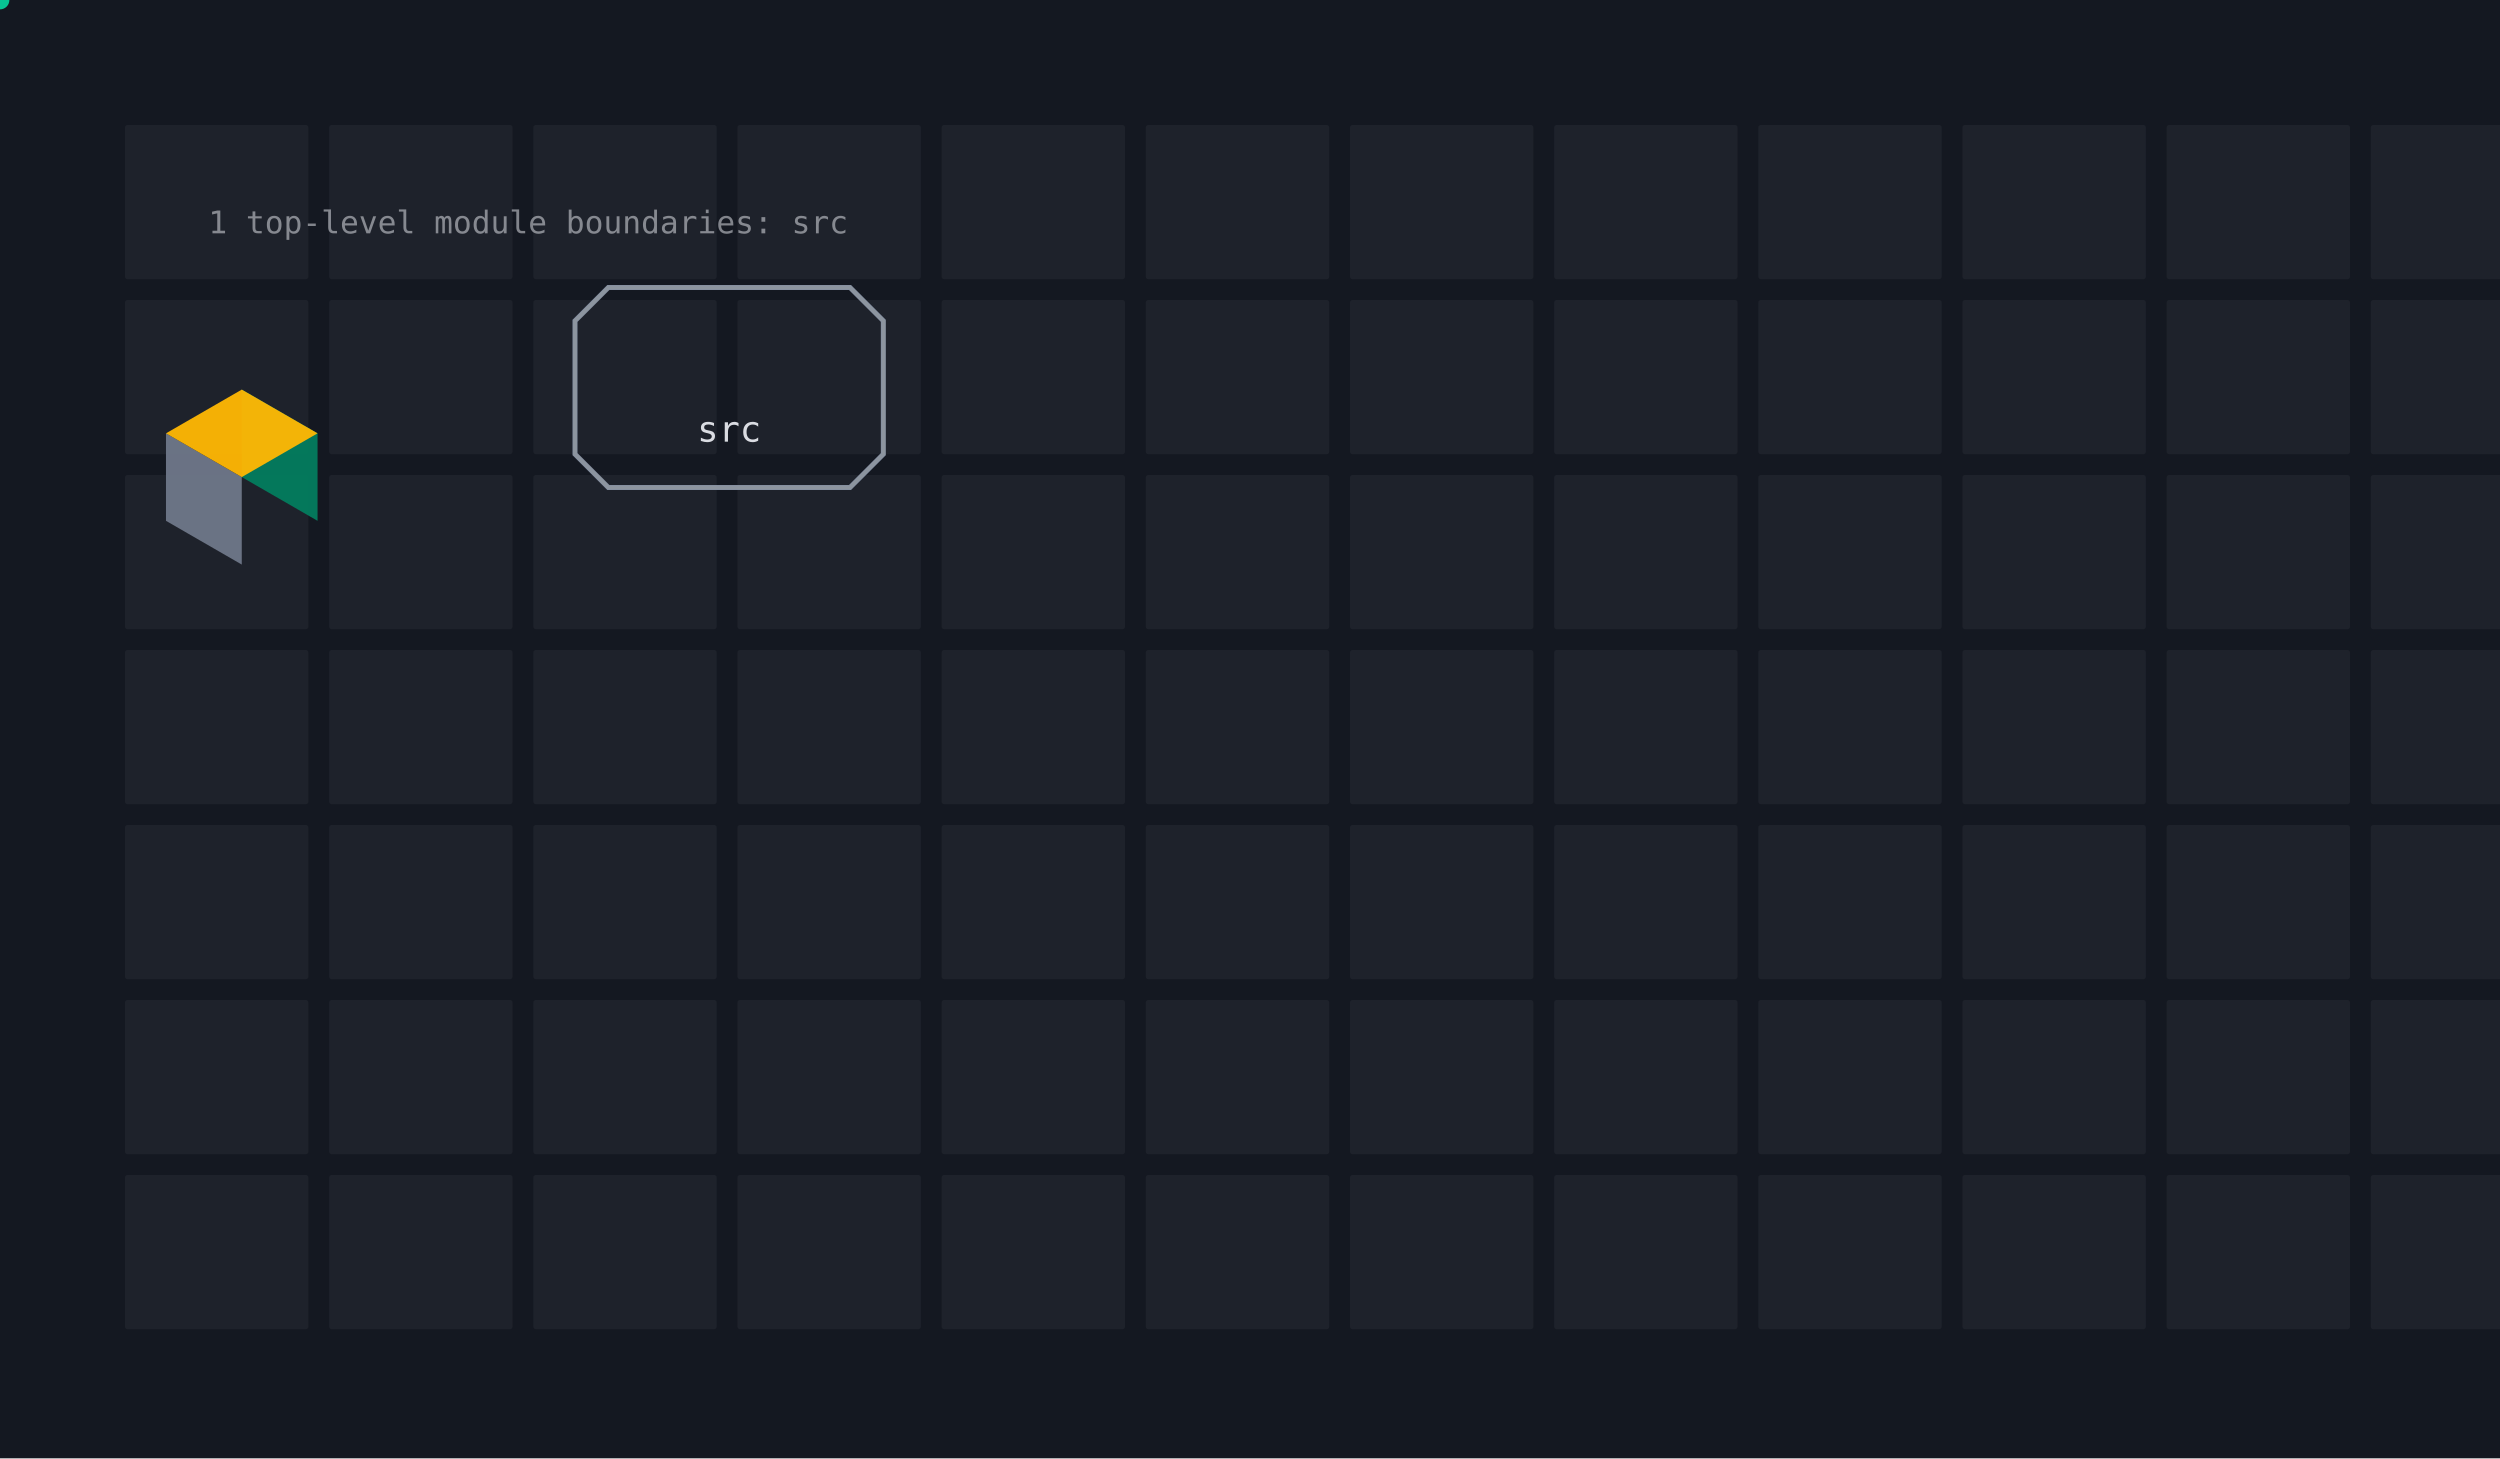
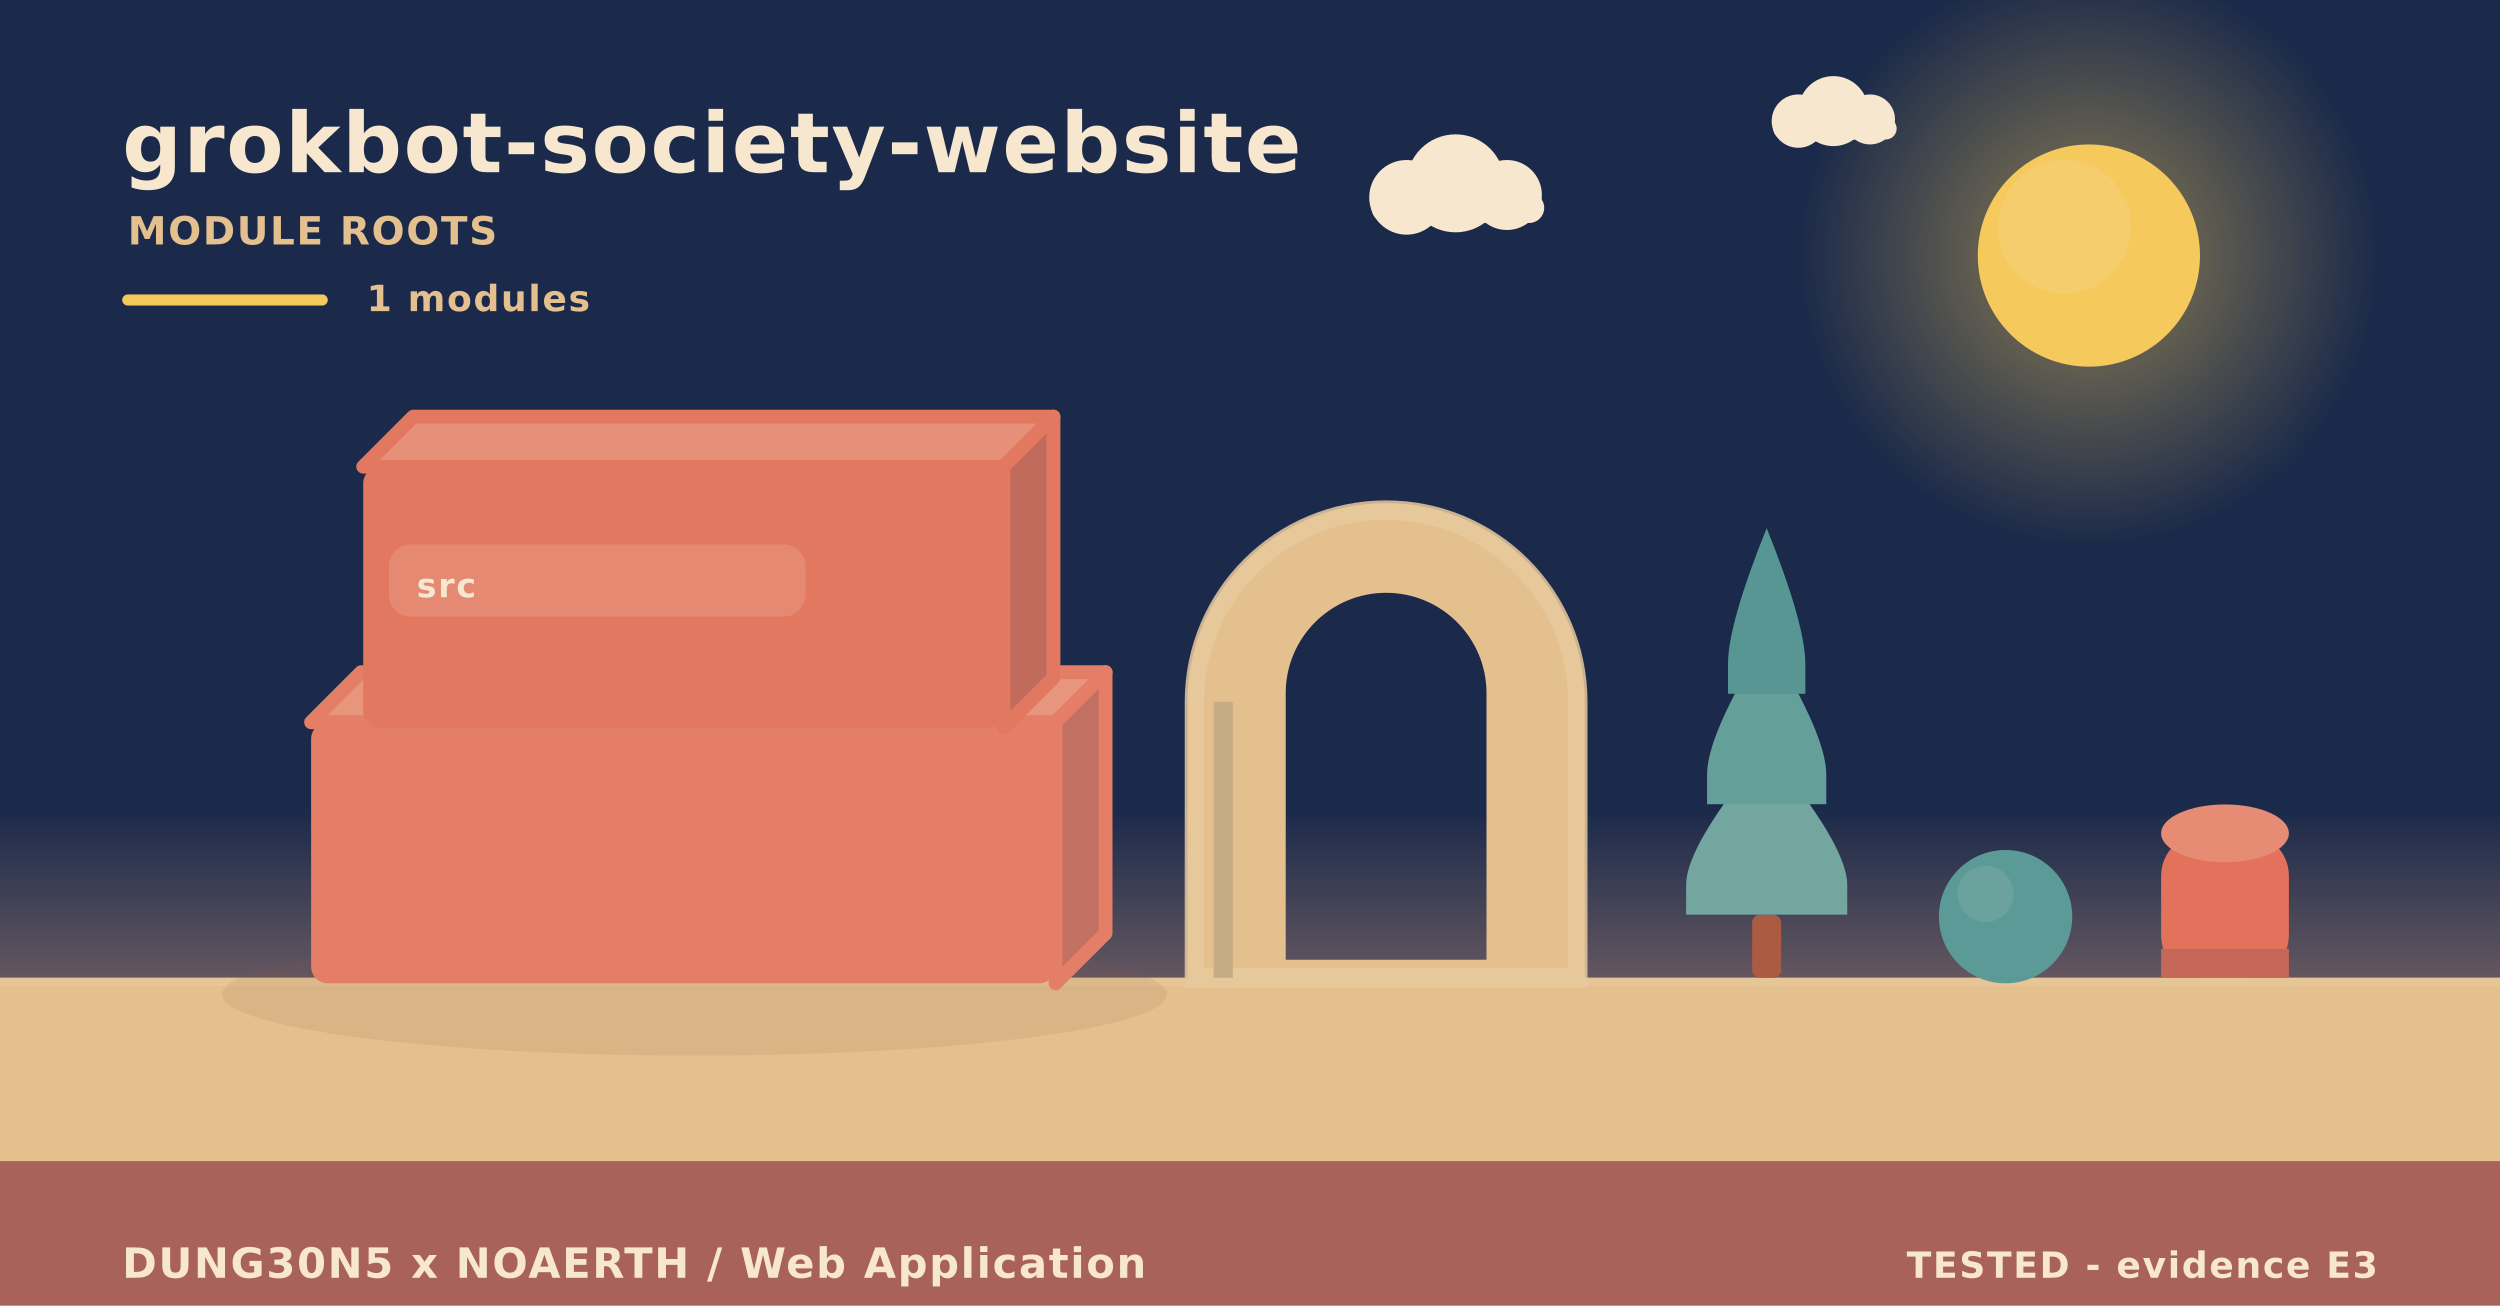
- <svg xmlns="http://www.w3.org/2000/svg" viewBox="0 0 1200 700" width="1200" height="700" role="img" aria-label="grokbot-society-website architecture">
-   <rect width="1200" height="700" fill="#141821" />
-   <defs>
-     <linearGradient id="ga" x1="0" y1="0" x2="1" y2="1">
-       <stop offset="0%" stop-color="#ffb703" />
-       <stop offset="100%" stop-color="#8d99ae" />
-     </linearGradient>
-   </defs>
-   <rect x="60.00" y="60.00" width="88.00" height="74.00" rx="1.20" fill="#eef1f6" opacity="0.05" />
-   <rect x="158.00" y="60.00" width="88.00" height="74.00" rx="1.20" fill="#eef1f6" opacity="0.05" />
-   <rect x="256.00" y="60.00" width="88.00" height="74.00" rx="1.20" fill="#eef1f6" opacity="0.05" />
-   <rect x="354.00" y="60.00" width="88.00" height="74.00" rx="1.20" fill="#eef1f6" opacity="0.05" />
-   <rect x="452.00" y="60.00" width="88.00" height="74.00" rx="1.20" fill="#eef1f6" opacity="0.05" />
-   <rect x="550.00" y="60.00" width="88.00" height="74.00" rx="1.20" fill="#eef1f6" opacity="0.05" />
-   <rect x="648.00" y="60.00" width="88.00" height="74.00" rx="1.20" fill="#eef1f6" opacity="0.05" />
-   <rect x="746.00" y="60.00" width="88.00" height="74.00" rx="1.20" fill="#eef1f6" opacity="0.05" />
-   <rect x="844.00" y="60.00" width="88.00" height="74.00" rx="1.20" fill="#eef1f6" opacity="0.05" />
-   <rect x="942.00" y="60.00" width="88.00" height="74.00" rx="1.20" fill="#eef1f6" opacity="0.05" />
-   <rect x="1040.00" y="60.00" width="88.00" height="74.00" rx="1.20" fill="#eef1f6" opacity="0.05" />
-   <rect x="1138.00" y="60.00" width="88.00" height="74.00" rx="1.20" fill="#eef1f6" opacity="0.05" />
-   <rect x="60.00" y="144.00" width="88.00" height="74.00" rx="1.20" fill="#eef1f6" opacity="0.05" />
-   <rect x="158.00" y="144.00" width="88.00" height="74.00" rx="1.20" fill="#eef1f6" opacity="0.05" />
-   <rect x="256.00" y="144.00" width="88.00" height="74.00" rx="1.20" fill="#eef1f6" opacity="0.05" />
-   <rect x="354.00" y="144.00" width="88.00" height="74.00" rx="1.20" fill="#eef1f6" opacity="0.05" />
-   <rect x="452.00" y="144.00" width="88.00" height="74.00" rx="1.20" fill="#eef1f6" opacity="0.05" />
-   <rect x="550.00" y="144.00" width="88.00" height="74.00" rx="1.20" fill="#eef1f6" opacity="0.05" />
-   <rect x="648.00" y="144.00" width="88.00" height="74.00" rx="1.20" fill="#eef1f6" opacity="0.05" />
-   <rect x="746.00" y="144.00" width="88.00" height="74.00" rx="1.20" fill="#eef1f6" opacity="0.05" />
-   <rect x="844.00" y="144.00" width="88.00" height="74.00" rx="1.20" fill="#eef1f6" opacity="0.05" />
-   <rect x="942.00" y="144.00" width="88.00" height="74.00" rx="1.20" fill="#eef1f6" opacity="0.05" />
-   <rect x="1040.00" y="144.00" width="88.00" height="74.00" rx="1.20" fill="#eef1f6" opacity="0.05" />
-   <rect x="1138.00" y="144.00" width="88.00" height="74.00" rx="1.20" fill="#eef1f6" opacity="0.05" />
-   <rect x="60.00" y="228.00" width="88.00" height="74.00" rx="1.20" fill="#eef1f6" opacity="0.05" />
-   <rect x="158.00" y="228.00" width="88.00" height="74.00" rx="1.20" fill="#eef1f6" opacity="0.05" />
-   <rect x="256.00" y="228.00" width="88.00" height="74.00" rx="1.20" fill="#eef1f6" opacity="0.05" />
-   <rect x="354.00" y="228.00" width="88.00" height="74.00" rx="1.20" fill="#eef1f6" opacity="0.05" />
-   <rect x="452.00" y="228.00" width="88.00" height="74.00" rx="1.20" fill="#eef1f6" opacity="0.05" />
-   <rect x="550.00" y="228.00" width="88.00" height="74.00" rx="1.20" fill="#eef1f6" opacity="0.05" />
-   <rect x="648.00" y="228.00" width="88.00" height="74.00" rx="1.20" fill="#eef1f6" opacity="0.05" />
-   <rect x="746.00" y="228.00" width="88.00" height="74.00" rx="1.20" fill="#eef1f6" opacity="0.05" />
-   <rect x="844.00" y="228.00" width="88.00" height="74.00" rx="1.20" fill="#eef1f6" opacity="0.05" />
-   <rect x="942.00" y="228.00" width="88.00" height="74.00" rx="1.20" fill="#eef1f6" opacity="0.05" />
-   <rect x="1040.00" y="228.00" width="88.00" height="74.00" rx="1.20" fill="#eef1f6" opacity="0.05" />
-   <rect x="1138.00" y="228.00" width="88.00" height="74.00" rx="1.20" fill="#eef1f6" opacity="0.05" />
-   <rect x="60.00" y="312.00" width="88.00" height="74.00" rx="1.20" fill="#eef1f6" opacity="0.05" />
-   <rect x="158.00" y="312.00" width="88.00" height="74.00" rx="1.20" fill="#eef1f6" opacity="0.05" />
-   <rect x="256.00" y="312.00" width="88.00" height="74.00" rx="1.20" fill="#eef1f6" opacity="0.05" />
-   <rect x="354.00" y="312.00" width="88.00" height="74.00" rx="1.20" fill="#eef1f6" opacity="0.05" />
-   <rect x="452.00" y="312.00" width="88.00" height="74.00" rx="1.20" fill="#eef1f6" opacity="0.05" />
-   <rect x="550.00" y="312.00" width="88.00" height="74.00" rx="1.20" fill="#eef1f6" opacity="0.05" />
-   <rect x="648.00" y="312.00" width="88.00" height="74.00" rx="1.20" fill="#eef1f6" opacity="0.05" />
-   <rect x="746.00" y="312.00" width="88.00" height="74.00" rx="1.20" fill="#eef1f6" opacity="0.05" />
-   <rect x="844.00" y="312.00" width="88.00" height="74.00" rx="1.20" fill="#eef1f6" opacity="0.05" />
-   <rect x="942.00" y="312.00" width="88.00" height="74.00" rx="1.20" fill="#eef1f6" opacity="0.05" />
-   <rect x="1040.00" y="312.00" width="88.00" height="74.00" rx="1.20" fill="#eef1f6" opacity="0.05" />
-   <rect x="1138.00" y="312.00" width="88.00" height="74.00" rx="1.20" fill="#eef1f6" opacity="0.05" />
-   <rect x="60.00" y="396.00" width="88.00" height="74.00" rx="1.20" fill="#eef1f6" opacity="0.05" />
-   <rect x="158.00" y="396.00" width="88.00" height="74.00" rx="1.20" fill="#eef1f6" opacity="0.05" />
-   <rect x="256.00" y="396.00" width="88.00" height="74.00" rx="1.20" fill="#eef1f6" opacity="0.05" />
-   <rect x="354.00" y="396.00" width="88.00" height="74.00" rx="1.20" fill="#eef1f6" opacity="0.05" />
-   <rect x="452.00" y="396.00" width="88.00" height="74.00" rx="1.20" fill="#eef1f6" opacity="0.05" />
-   <rect x="550.00" y="396.00" width="88.00" height="74.00" rx="1.20" fill="#eef1f6" opacity="0.05" />
-   <rect x="648.00" y="396.00" width="88.00" height="74.00" rx="1.20" fill="#eef1f6" opacity="0.05" />
-   <rect x="746.00" y="396.00" width="88.00" height="74.00" rx="1.20" fill="#eef1f6" opacity="0.05" />
-   <rect x="844.00" y="396.00" width="88.00" height="74.00" rx="1.20" fill="#eef1f6" opacity="0.05" />
-   <rect x="942.00" y="396.00" width="88.00" height="74.00" rx="1.20" fill="#eef1f6" opacity="0.05" />
-   <rect x="1040.00" y="396.00" width="88.00" height="74.00" rx="1.20" fill="#eef1f6" opacity="0.05" />
-   <rect x="1138.00" y="396.00" width="88.00" height="74.00" rx="1.20" fill="#eef1f6" opacity="0.05" />
-   <rect x="60.00" y="480.00" width="88.00" height="74.00" rx="1.20" fill="#eef1f6" opacity="0.05" />
-   <rect x="158.00" y="480.00" width="88.00" height="74.00" rx="1.20" fill="#eef1f6" opacity="0.05" />
-   <rect x="256.00" y="480.00" width="88.00" height="74.00" rx="1.20" fill="#eef1f6" opacity="0.05" />
-   <rect x="354.00" y="480.00" width="88.00" height="74.00" rx="1.20" fill="#eef1f6" opacity="0.05" />
-   <rect x="452.00" y="480.00" width="88.00" height="74.00" rx="1.20" fill="#eef1f6" opacity="0.05" />
-   <rect x="550.00" y="480.00" width="88.00" height="74.00" rx="1.20" fill="#eef1f6" opacity="0.05" />
-   <rect x="648.00" y="480.00" width="88.00" height="74.00" rx="1.20" fill="#eef1f6" opacity="0.05" />
-   <rect x="746.00" y="480.00" width="88.00" height="74.00" rx="1.20" fill="#eef1f6" opacity="0.05" />
-   <rect x="844.00" y="480.00" width="88.00" height="74.00" rx="1.20" fill="#eef1f6" opacity="0.05" />
-   <rect x="942.00" y="480.00" width="88.00" height="74.00" rx="1.20" fill="#eef1f6" opacity="0.05" />
-   <rect x="1040.00" y="480.00" width="88.00" height="74.00" rx="1.20" fill="#eef1f6" opacity="0.05" />
-   <rect x="1138.00" y="480.00" width="88.00" height="74.00" rx="1.20" fill="#eef1f6" opacity="0.05" />
-   <rect x="60.00" y="564.00" width="88.00" height="74.00" rx="1.20" fill="#eef1f6" opacity="0.05" />
-   <rect x="158.00" y="564.00" width="88.00" height="74.00" rx="1.20" fill="#eef1f6" opacity="0.05" />
-   <rect x="256.00" y="564.00" width="88.00" height="74.00" rx="1.20" fill="#eef1f6" opacity="0.05" />
-   <rect x="354.00" y="564.00" width="88.00" height="74.00" rx="1.20" fill="#eef1f6" opacity="0.05" />
-   <rect x="452.00" y="564.00" width="88.00" height="74.00" rx="1.20" fill="#eef1f6" opacity="0.05" />
-   <rect x="550.00" y="564.00" width="88.00" height="74.00" rx="1.20" fill="#eef1f6" opacity="0.05" />
-   <rect x="648.00" y="564.00" width="88.00" height="74.00" rx="1.20" fill="#eef1f6" opacity="0.05" />
-   <rect x="746.00" y="564.00" width="88.00" height="74.00" rx="1.20" fill="#eef1f6" opacity="0.05" />
-   <rect x="844.00" y="564.00" width="88.00" height="74.00" rx="1.20" fill="#eef1f6" opacity="0.05" />
-   <rect x="942.00" y="564.00" width="88.00" height="74.00" rx="1.20" fill="#eef1f6" opacity="0.05" />
-   <rect x="1040.00" y="564.00" width="88.00" height="74.00" rx="1.20" fill="#eef1f6" opacity="0.05" />
-   <rect x="1138.00" y="564.00" width="88.00" height="74.00" rx="1.20" fill="#eef1f6" opacity="0.05" />
-   <path d="M292.00,138.00 H408.00 L424.00,154.00 V218.00 L408.00,234.00 H292.00 L276.00,218.00 V154.00 Z" fill="none" stroke="rgba(255,183,3,0.550)" stroke-width="1.80" opacity="0.90" />
-   <polygon points="116.05,229.00 152.42,250.00 152.42,208.00 116.05,187.00" fill="#037c5d" opacity="0.95" />
-   <polygon points="79.67,250.00 116.05,271.00 116.05,229.00 79.67,208.00" fill="#6e7788" opacity="0.95" />
-   <polygon points="116.05,187.00 152.42,208.00 116.05,229.00 79.67,208.00" fill="#ffb703" opacity="0.95" />
-   <text x="350" y="212" font-family="ui-monospace,Menlo,monospace" font-size="17" fill="rgba(238,241,246,0.900)" text-anchor="middle">src</text>
+ <svg xmlns="http://www.w3.org/2000/svg" width="900" height="470" viewBox="0 0 900 470" role="img" aria-label="grokbot-society-website - how it is built">
+   <linearGradient id="skya" x1="0" y1="0" x2="0" y2="1">
+     <stop offset="0" stop-color="#1b2a4a" />
+     <stop offset="0.62" stop-color="#1b2a4a" />
+     <stop offset="1" stop-color="#f3ad8a" />
+   </linearGradient>
+   <rect width="900" height="470" fill="url(#skya)" />
+   <radialGradient id="suna">
+     <stop offset="0.35" stop-color="#f5c95c" stop-opacity="0.34" />
+     <stop offset="1" stop-color="#f5c95c" stop-opacity="0" />
+   </radialGradient>
+   <circle cx="752" cy="92" r="104" fill="url(#suna)" />
+   <circle cx="752" cy="92" r="40" fill="#f5c95c" />
+   <circle cx="743.2" cy="81.6" r="24" fill="#f5d27e" opacity="0.5" />
  <g>
-     <path d="M292.00,138.00 H408.00 L424.00,154.00 V218.00 L408.00,234.00 H292.00 L276.00,218.00 V154.00 Z" fill="none" stroke="#8d99ae" stroke-width="2.40" opacity="0.90" />
-     <animate attributeName="opacity" values="0.25;1.0;0.25" dur="21.9s" begin="0.0s" repeatCount="indefinite" />
+     <circle cx="524" cy="66" r="17.64" fill="#f6e7ce" />
+     <circle cx="506.36" cy="71.04" r="13.44" fill="#f6e7ce" />
+     <circle cx="542.48" cy="70.2" r="12.6" fill="#f6e7ce" />
+     <rect x="493.76" y="69.36" width="62.16" height="10.92" rx="5.46" fill="#f6e7ce" />
+     <animateTransform attributeName="transform" type="translate" values="0 0;24 0;0 0" dur="36s" begin="0s" repeatCount="indefinite" />
  </g>
-   <g opacity="0.9">
-     <circle cx="0.00" cy="0.00" r="4.50" fill="#06d6a0" opacity="1.00" />
-     <animateTransform attributeName="transform" type="translate" values="350.00,184.00 350.00,184.00" dur="7.3s" begin="0.0s" repeatCount="indefinite" />
-     <animateTransform attributeName="transform" type="translate" values="350.00,184.00 350.00,184.00" dur="7.3s" begin="3.65s" repeatCount="indefinite" />
+   <g>
+     <circle cx="660" cy="40" r="12.6" fill="#f6e7ce" />
+     <circle cx="647.4" cy="43.6" r="9.6" fill="#f6e7ce" />
+     <circle cx="673.2" cy="43" r="9" fill="#f6e7ce" />
+     <rect x="638.4" y="42.4" width="44.4" height="7.8" rx="3.9" fill="#f6e7ce" />
+     <animateTransform attributeName="transform" type="translate" values="0 0;-18 0;0 0" dur="46s" begin="3s" repeatCount="indefinite" />
  </g>
-   <text x="100" y="112" font-family="ui-monospace,Menlo,monospace" font-size="15" fill="rgba(238,241,246,0.500)">1 top-level module boundaries: src</text>
+   <rect x="0" y="352" width="900" height="118" fill="#e3c08d" />
+   <rect x="0" y="352" width="900" height="3" fill="#e6c596" />
+   <text x="44" y="62" font-family="Verdana,DejaVu Sans,sans-serif" font-size="30" font-weight="700" letter-spacing="0.6" fill="#f6e7ce" text-anchor="start">grokbot-society-website</text>
+   <text x="46" y="88" font-family="Verdana,DejaVu Sans,sans-serif" font-size="14" font-weight="700" letter-spacing="0.6" fill="#e3c08d" text-anchor="start">MODULE ROOTS</text>
+   <rect x="44" y="106" width="74" height="4" rx="2" fill="#f5c95c" />
+   <text x="132" y="112" font-family="Verdana,DejaVu Sans,sans-serif" font-size="13" font-weight="700" letter-spacing="0.6" fill="#e3c08d" text-anchor="start">1 modules</text>
+   <ellipse cx="250" cy="358" rx="170" ry="22" fill="rgba(138,90,68,0.11)" />
+   <path d="M112,260 L380,260 L398,242 L130,242 Z" fill="#e8957d" stroke="#e47e66" stroke-width="5" stroke-linejoin="round" />
+   <path d="M380,260 L398,242 L398,336 L380,354 Z" fill="#c27061" stroke="#e47e66" stroke-width="5" stroke-linejoin="round" />
+   <rect x="112" y="260" width="268" height="94" rx="6" fill="#e47e66" />
+   <path d="M130.76,168 L361.24,168 L379.24,150 L148.76,150 Z" fill="#e79079" stroke="#e37861" stroke-width="5" stroke-linejoin="round" />
+   <path d="M361.24,168 L379.24,150 L379.24,244 L361.24,262 Z" fill="#c16b5d" stroke="#e37861" stroke-width="5" stroke-linejoin="round" />
+   <rect x="130.76" y="168" width="230.48" height="94" rx="6" fill="#e37861" />
+   <rect x="140" y="196" width="150" height="26" rx="8" fill="rgba(246,231,206,0.16)" opacity="0.94" />
+   <g>
+     <text x="150" y="215" font-family="Verdana,DejaVu Sans,sans-serif" font-size="12" font-weight="700" letter-spacing="0.6" fill="#f6e7ce" text-anchor="start">src</text>
+     <animateTransform attributeName="transform" type="translate" values="0 10;0 0" dur="0.7s" begin="0.3s" fill="freeze" />
+   </g>
+   <path d="M430,352 L430,252.64 A69,69 0 0 1 568,252.64 L568,352 Z M460.36,348 L460.36,249.55 A38.64,38.64 0 0 1 537.64,249.55 L537.64,348 Z" fill="#e3c08d" fill-rule="evenodd" stroke="#e3c08d" stroke-width="5" stroke-linejoin="round" />
+   <path d="M430,352 L430,252.64 A69,69 0 0 1 568,252.64 L568,352 Z" fill="none" stroke="#e8c99d" stroke-width="7" stroke-linecap="round" opacity="0.85" />
+   <rect x="436.9" y="252.64" width="6.9" height="99.36" fill="#c7ab84" />
+   <rect x="630.78" y="329.28" width="10.44" height="22.72" rx="2.9" fill="#ac5b43" />
+   <path d="M636,269.64 Q607,304.23 607,318.54 Q607,329.28 607,329.28 L665,329.28 Q665,329.28 665,318.54 Q665,304.23 636,269.64 Z" fill="#74a6a0" />
+   <path d="M636,229.88 Q614.54,264.47 614.54,278.78 Q614.54,289.52 614.54,289.52 L657.46,289.52 Q657.46,289.52 657.46,278.78 Q657.46,264.47 636,229.88 Z" fill="#649f9a" />
+   <path d="M636,190.12 Q622.08,224.71 622.08,239.02 Q622.08,249.76 622.08,249.76 L649.92,249.76 Q649.92,249.76 649.92,239.02 Q649.92,224.71 636,190.12 Z" fill="#589694" />
+   <circle cx="722" cy="330" r="24" fill="#5b9a97" />
+   <circle cx="714.8" cy="321.84" r="10.08" fill="#7aa9a2" opacity="0.55" />
+   <rect x="778" y="300" width="46" height="52" rx="15.33" fill="#e2725b" />
+   <ellipse cx="801" cy="300" rx="23" ry="10.4" fill="#e68c74" />
+   <rect x="778" y="341.6" width="46" height="10.4" fill="#c66859" />
+   <rect x="0" y="418" width="900" height="52" rx="0" fill="#a65c56" opacity="0.94" />
+   <text x="44" y="460" font-family="Verdana,DejaVu Sans,sans-serif" font-size="15" font-weight="700" letter-spacing="0.6" fill="#f6e7ce" text-anchor="start">DUNG30N5 x NOAERTH  /  Web Application</text>
+   <text x="856" y="460" font-family="Verdana,DejaVu Sans,sans-serif" font-size="13" font-weight="700" letter-spacing="0.6" fill="#f6e7ce" text-anchor="end">TESTED  -  evidence E3</text>
</svg>
